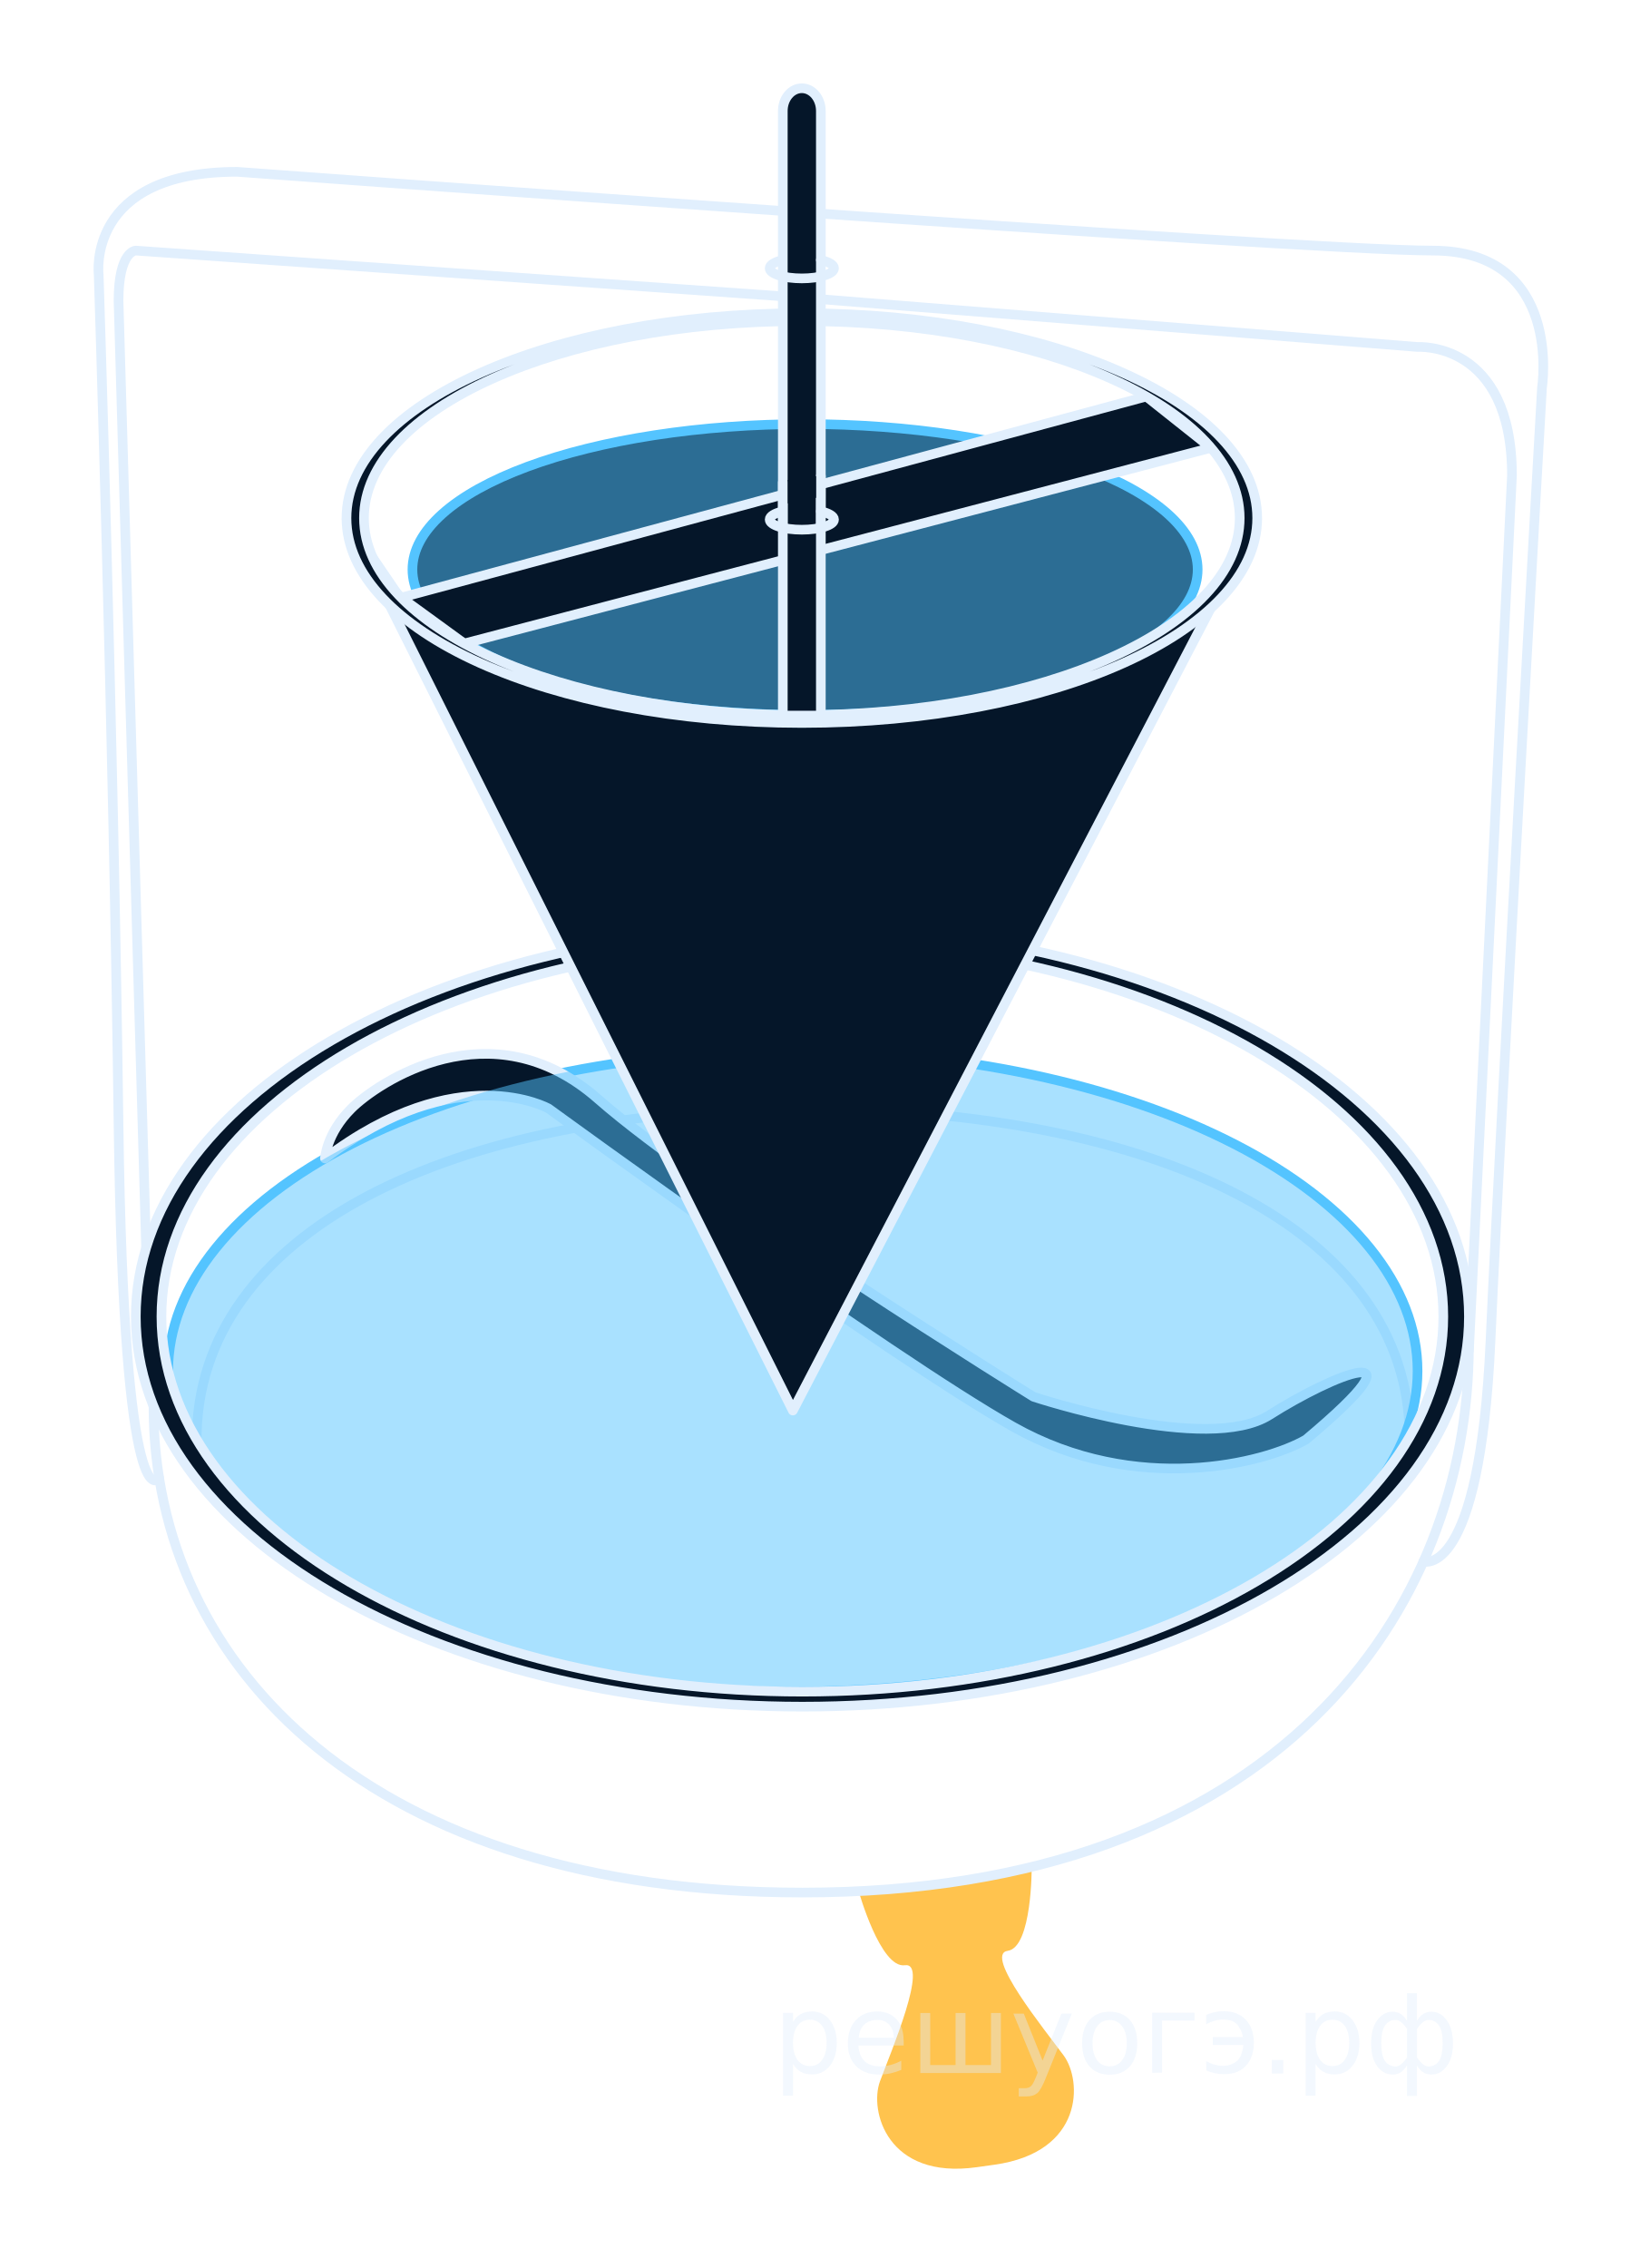
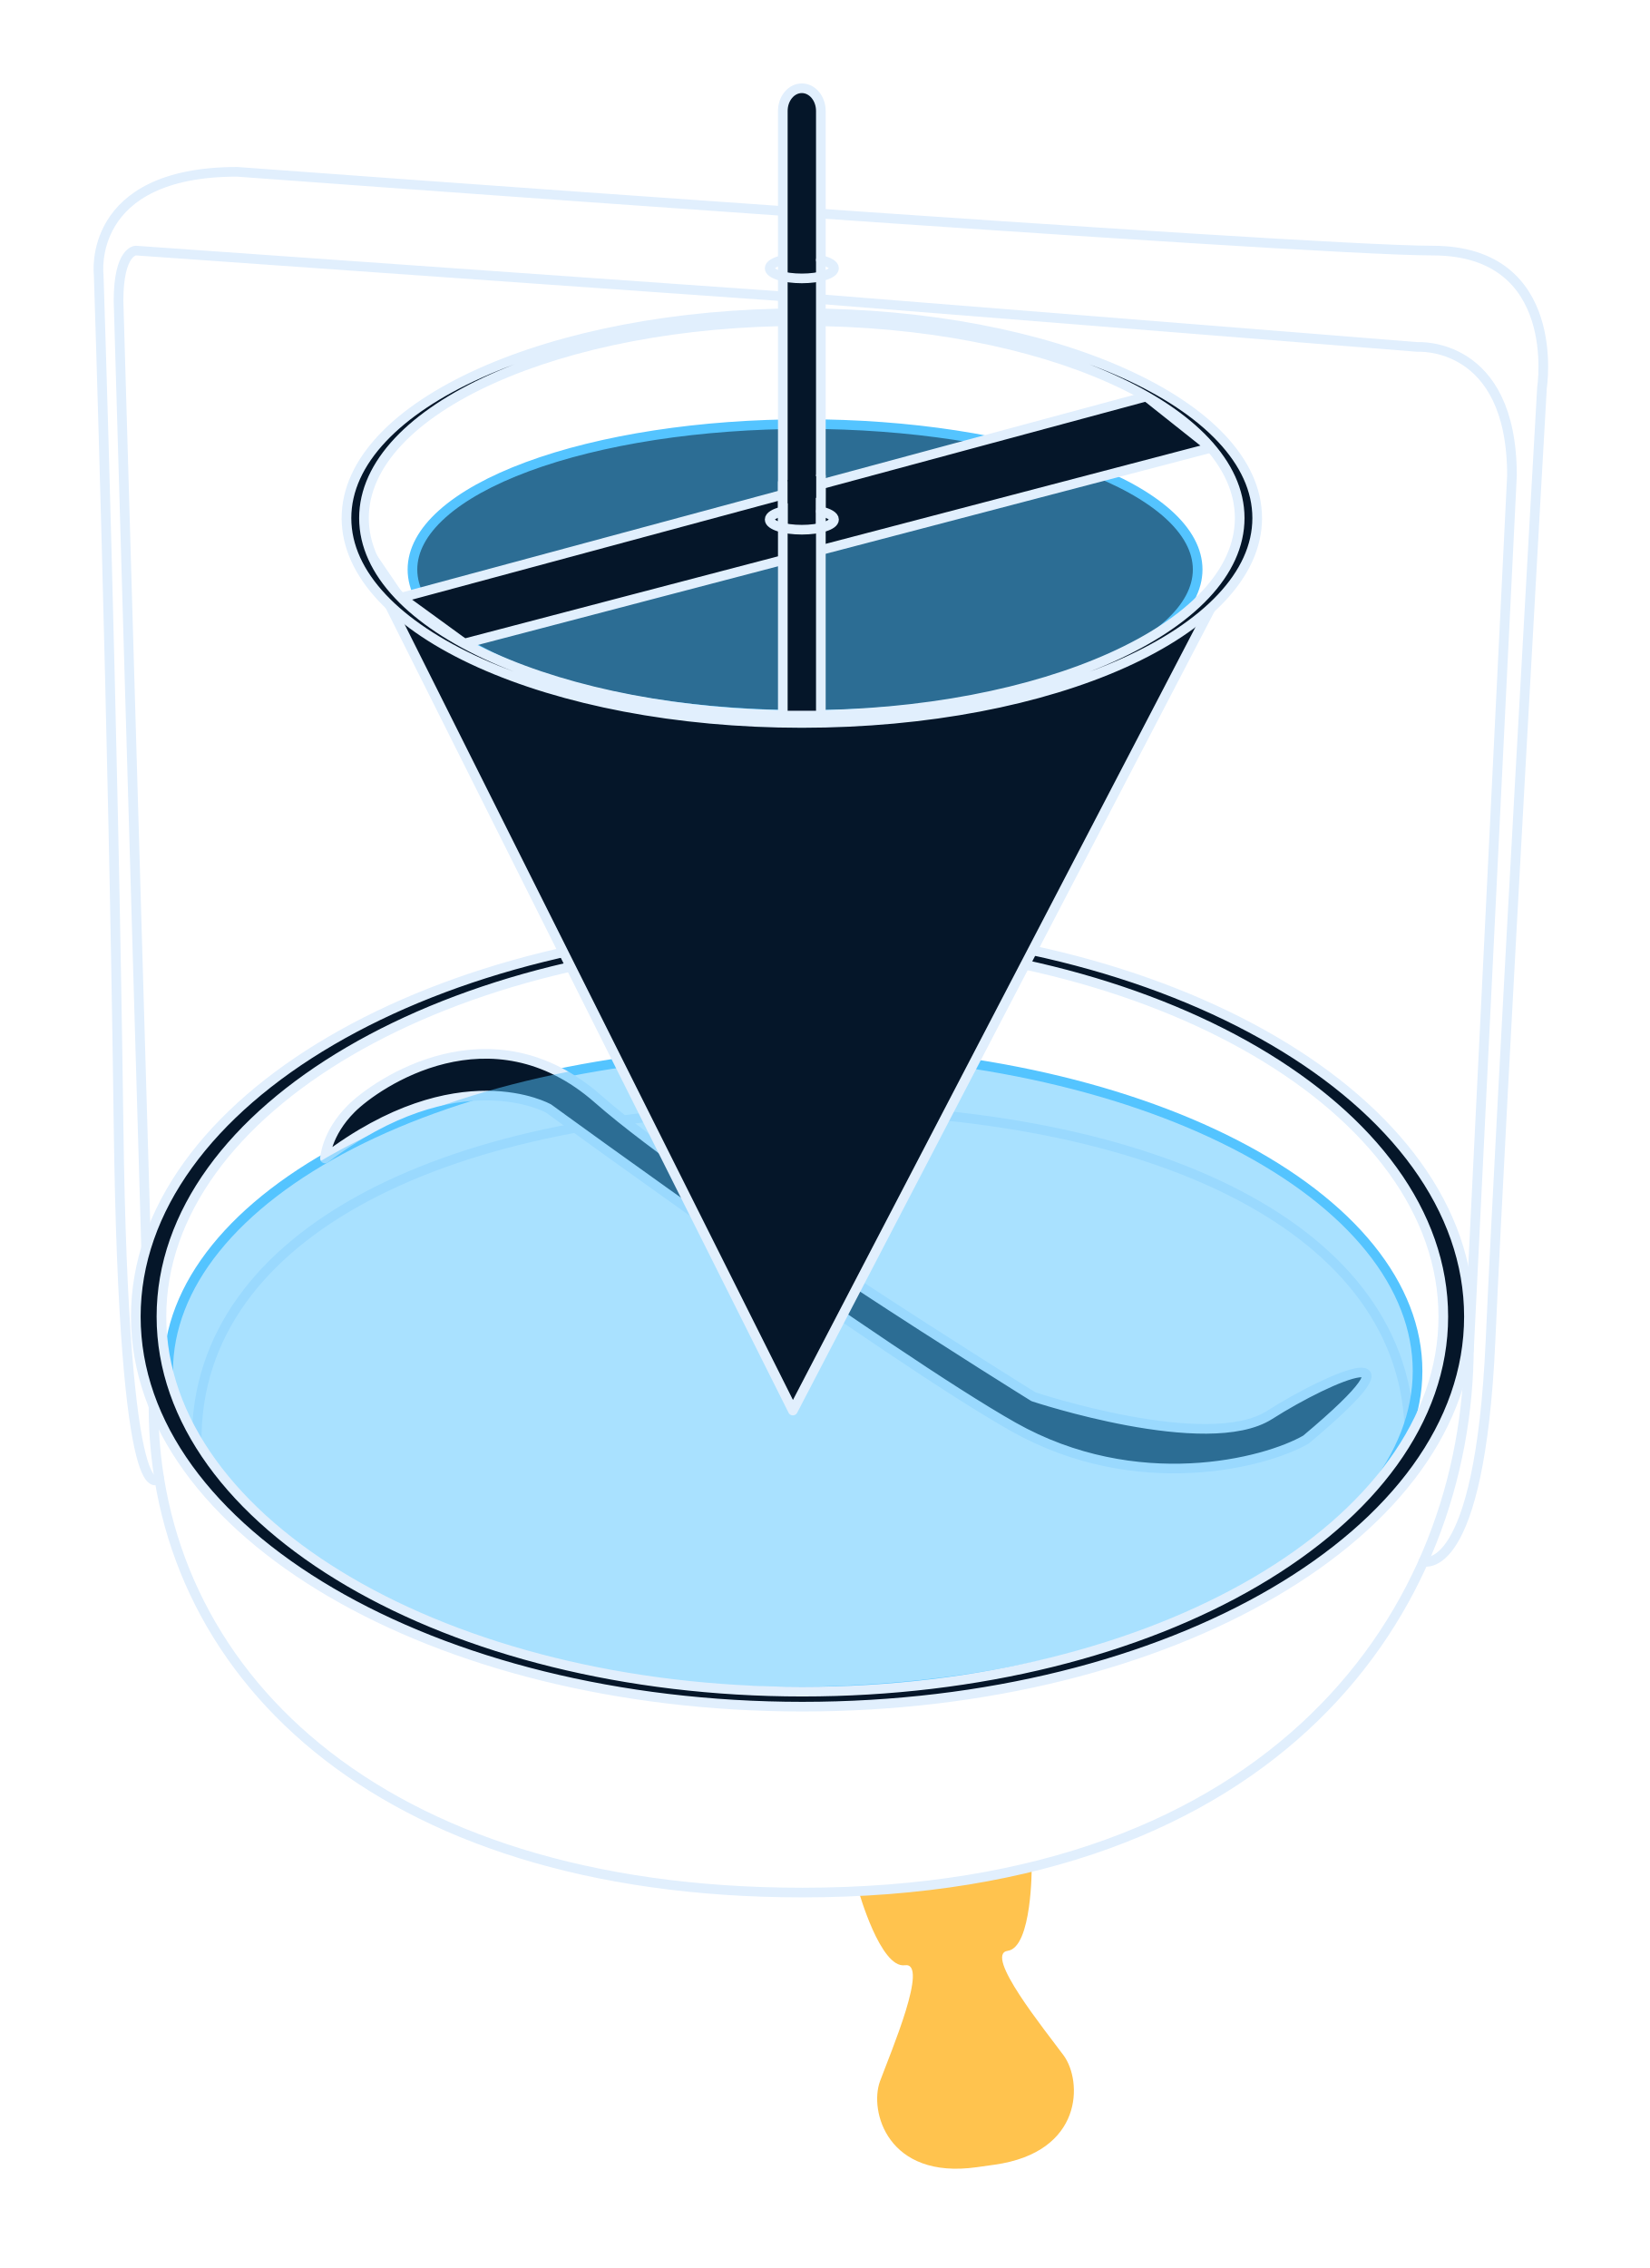
<svg xmlns="http://www.w3.org/2000/svg" version="1.1" width="288" height="396" viewBox="0 0 96.095 131.847" fill="#e1effd">
  <defs>
    <clipPath id="clip_1">
      <path transform="matrix(1,0,0,-1,-466.2973,481.3822)" d="M466.297 349.535H562.392V481.382H466.297Z" clip-rule="evenodd" />
    </clipPath>
    <clipPath id="clip_2">
      <path transform="matrix(.24,0,0,.24,-466.2973,-360.5378)" d="M118.75 118.75H2362.793V3390.82H118.75Z" clip-rule="evenodd" />
    </clipPath>
    <clipPath id="clip_3">
      <path transform="matrix(.24,0,0,.24,-466.2973,-360.5378)" d="M118.75 118.75H2362.793V3390.82H118.75Z" />
    </clipPath>
    <clipPath id="clip_4">
      <path transform="matrix(.24,0,0,.24,-466.2973,-360.5378)" d="M556.25 170.312C556.25 167.204 556.845 164.215 558.034 161.343 559.223 158.472 560.917 155.937 563.115 153.74 565.312 151.542 567.847 149.848 570.718 148.659 573.59 147.47 576.579 146.875 579.688 146.875 582.795 146.875 585.785 147.47 588.657 148.659 591.528 149.848 594.063 151.542 596.26 153.74 598.458 155.937 600.152 158.472 601.341 161.343 602.53 164.215 603.125 167.204 603.125 170.312 603.125 173.421 602.53 176.41 601.341 179.282 600.152 182.153 598.458 184.688 596.26 186.885 594.063 189.083 591.528 190.777 588.657 191.966 585.785 193.155 582.795 193.75 579.688 193.75 576.579 193.75 573.59 193.155 570.718 191.966 567.847 190.777 565.312 189.083 563.115 186.885 560.917 184.688 559.223 182.153 558.034 179.282 556.845 176.41 556.25 173.421 556.25 170.312Z" />
    </clipPath>
    <clipPath id="clip_5">
      <path transform="matrix(.24,0,0,.24,-466.2973,-360.5378)" d="M118.75 118.75H2362.793V3390.82H118.75Z" clip-rule="evenodd" />
    </clipPath>
    <clipPath id="clip_6">
      <path transform="matrix(.24,0,0,.24,-466.2973,-360.5378)" d="M1625 803.125H2318.75V1306.25H1625Z" clip-rule="evenodd" />
    </clipPath>
    <clipPath id="clip_7">
      <path transform="matrix(.24,0,0,.24,-466.2973,-360.5378)" d="M118.75 118.75H2362.793V3390.82H118.75Z" clip-rule="evenodd" />
    </clipPath>
    <clipPath id="clip_8">
      <path transform="matrix(.24,0,0,.24,-466.2973,-360.5378)" d="M118.75 118.75H2362.793V3390.82H118.75Z" />
    </clipPath>
    <clipPath id="clip_9">
      <path transform="matrix(.24,0,0,.24,-466.2973,-360.5378)" d="M556.25 732.812C556.25 729.704 556.845 726.715 558.034 723.843 559.223 720.972 560.917 718.437 563.115 716.24 565.312 714.042 567.847 712.348 570.718 711.159 573.59 709.97 576.579 709.375 579.688 709.375 582.795 709.375 585.785 709.97 588.657 711.159 591.528 712.348 594.063 714.042 596.26 716.24 598.458 718.437 600.152 720.972 601.341 723.843 602.53 726.715 603.125 729.704 603.125 732.812 603.125 735.92 602.53 738.91 601.341 741.782 600.152 744.653 598.458 747.188 596.26 749.385 594.063 751.583 591.528 753.276 588.657 754.466 585.785 755.655 582.795 756.25 579.688 756.25 576.579 756.25 573.59 755.655 570.718 754.466 567.847 753.276 565.312 751.583 563.115 749.385 560.917 747.188 559.223 744.653 558.034 741.782 556.845 738.91 556.25 735.92 556.25 732.812Z" />
    </clipPath>
    <clipPath id="clip_10">
      <path transform="matrix(.24,0,0,.24,-466.2973,-360.5378)" d="M118.75 118.75H2362.793V3390.82H118.75Z" clip-rule="evenodd" />
    </clipPath>
    <clipPath id="clip_11">
      <path transform="matrix(.24,0,0,.24,-466.2973,-360.5378)" d="M1965.625 1521.875H2318.75V2028.125H1965.625Z" clip-rule="evenodd" />
    </clipPath>
    <clipPath id="clip_12">
      <path transform="matrix(.24,0,0,.24,-466.2973,-360.5378)" d="M118.75 118.75H2362.793V3390.82H118.75Z" clip-rule="evenodd" />
    </clipPath>
    <clipPath id="clip_13">
      <path transform="matrix(.24,0,0,.24,-466.2973,-360.5378)" d="M118.75 118.75H2362.793V3390.82H118.75Z" />
    </clipPath>
    <clipPath id="clip_14">
      <path transform="matrix(.24,0,0,.24,-466.2973,-360.5378)" d="M556.25 1451.562C556.25 1448.454 556.845 1445.465 558.034 1442.593 559.223 1439.722 560.917 1437.187 563.115 1434.99 565.312 1432.792 567.847 1431.098 570.718 1429.909 573.59 1428.72 576.579 1428.125 579.688 1428.125 582.795 1428.125 585.785 1428.72 588.657 1429.909 591.528 1431.098 594.063 1432.792 596.26 1434.99 598.458 1437.187 600.152 1439.722 601.341 1442.593 602.53 1445.465 603.125 1448.454 603.125 1451.562 603.125 1454.67 602.53 1457.66 601.341 1460.532 600.152 1463.403 598.458 1465.937 596.26 1468.135 594.063 1470.333 591.528 1472.026 588.657 1473.216 585.785 1474.405 582.795 1475 579.688 1475 576.579 1475 573.59 1474.405 570.718 1473.216 567.847 1472.026 565.312 1470.333 563.115 1468.135 560.917 1465.937 559.223 1463.403 558.034 1460.531 556.845 1457.66 556.25 1454.67 556.25 1451.562Z" />
    </clipPath>
    <clipPath id="clip_15">
      <path transform="matrix(.24,0,0,.24,-466.2973,-360.5378)" d="M118.75 118.75H2362.793V3390.82H118.75Z" clip-rule="evenodd" />
    </clipPath>
    <clipPath id="clip_16">
      <path transform="matrix(.24,0,0,.24,-466.2973,-360.5378)" d="M118.75 118.75H2362.793V3390.82H118.75Z" />
    </clipPath>
    <clipPath id="clip_17">
      <path transform="matrix(.24,0,0,.24,-466.2973,-360.5378)" d="M556.25 2173.438C556.25 2170.329 556.845 2167.34 558.034 2164.468 559.223 2161.597 560.917 2159.062 563.115 2156.865 565.312 2154.667 567.847 2152.973 570.718 2151.784 573.59 2150.595 576.579 2150 579.688 2150 582.795 2150 585.785 2150.595 588.657 2151.784 591.528 2152.973 594.063 2154.667 596.26 2156.865 598.458 2159.062 600.152 2161.597 601.341 2164.468 602.53 2167.34 603.125 2170.329 603.125 2173.438 603.125 2176.545 602.53 2179.535 601.341 2182.407 600.152 2185.278 598.458 2187.812 596.26 2190.01 594.063 2192.208 591.528 2193.901 588.657 2195.091 585.785 2196.28 582.795 2196.875 579.688 2196.875 576.579 2196.875 573.59 2196.28 570.718 2195.091 567.847 2193.901 565.312 2192.208 563.115 2190.01 560.917 2187.812 559.223 2185.278 558.034 2182.407 556.845 2179.535 556.25 2176.545 556.25 2173.438Z" />
    </clipPath>
    <clipPath id="clip_18">
      <path transform="matrix(.24,0,0,.24,-466.2973,-360.5378)" d="M118.75 118.75H2362.793V3390.82H118.75Z" clip-rule="evenodd" />
    </clipPath>
    <clipPath id="clip_19">
      <path transform="matrix(.24,0,0,.24,-466.2973,-360.5378)" d="M1793.75 2806.25H2318.75V3081.25H1793.75Z" clip-rule="evenodd" />
    </clipPath>
    <clipPath id="clip_20">
      <path transform="matrix(.24,0,0,.24,-466.2973,-360.5378)" d="M118.75 118.75H2362.793V3390.82H118.75Z" clip-rule="evenodd" />
    </clipPath>
    <clipPath id="clip_21">
      <path transform="matrix(.24,0,0,.24,-466.2973,-360.5378)" d="M118.75 118.75H2362.793V3390.82H118.75Z" />
    </clipPath>
    <clipPath id="clip_22">
      <path transform="matrix(.24,0,0,.24,-466.2973,-360.5378)" d="M556.25 2735.938C556.25 2732.829 556.845 2729.839 558.034 2726.968 559.223 2724.097 560.917 2721.562 563.115 2719.365 565.312 2717.167 567.847 2715.474 570.718 2714.284 573.59 2713.095 576.579 2712.5 579.688 2712.5 582.795 2712.5 585.785 2713.095 588.657 2714.284 591.528 2715.474 594.063 2717.167 596.26 2719.365 598.458 2721.562 600.152 2724.097 601.341 2726.968 602.53 2729.839 603.125 2732.829 603.125 2735.938 603.125 2739.045 602.53 2742.035 601.341 2744.906 600.152 2747.778 598.458 2750.313 596.26 2752.51 594.063 2754.708 591.528 2756.401 588.657 2757.591 585.785 2758.78 582.795 2759.375 579.688 2759.375 576.579 2759.375 573.59 2758.78 570.718 2757.591 567.847 2756.401 565.312 2754.708 563.115 2752.51 560.917 2750.313 559.223 2747.778 558.034 2744.906 556.845 2742.035 556.25 2739.045 556.25 2735.938Z" />
    </clipPath>
    <clipPath id="clip_23">
      <path transform="matrix(.24,0,0,.24,-466.2973,-360.5378)" d="M118.75 118.75H2362.793V3390.82H118.75Z" clip-rule="evenodd" />
    </clipPath>
    <clipPath id="clip_24">
      <path transform="matrix(.24,0,0,.24,-466.2973,-360.5378)" d="M0 62.5H393.75V100H0Z" clip-rule="evenodd" />
    </clipPath>
    <clipPath id="clip_25">
      <path transform="matrix(.24,0,0,.24,-466.2973,-360.5378)" d="M393.75 62.5H2478.125V100H393.75Z" clip-rule="evenodd" />
    </clipPath>
    <clipPath id="clip_26">
      <path transform="matrix(.24,0,0,.24,-466.2973,-360.5378)" d="M0 3409.375H2309.375V3446.875H0Z" clip-rule="evenodd" />
    </clipPath>
    <clipPath id="clip_27">
      <path transform="matrix(.24,0,0,.24,-466.2973,-360.5378)" d="M2309.375 3409.375H2478.125V3446.875H2309.375Z" clip-rule="evenodd" />
    </clipPath>
  </defs>
  <g clip-path="url(#clip_1)">
    <g clip-path="url(#clip_2)">
</g>
    <g clip-path="url(#clip_3)">
      <g clip-path="url(#clip_4)">
</g>
    </g>
    <g clip-path="url(#clip_5)">
</g>
    <g clip-path="url(#clip_6)">
</g>
    <g clip-path="url(#clip_7)">
</g>
    <g clip-path="url(#clip_8)">
      <g clip-path="url(#clip_9)">
</g>
    </g>
    <g clip-path="url(#clip_10)">
</g>
    <g clip-path="url(#clip_11)">
      <path transform="matrix(.7500132,0,0,.7488983,-144.9733,-67.80805)" d="M273.444 235.584C273.444 235.584 273.479 241.846 271.582 242.113 269.685 242.379 274.468 248.27 275.925 250.253 277.382 252.238 277.486 257.779 270.555 258.752L269.163 258.948C262.231 259.922 260.806 254.567 261.659 252.258 262.514 249.95 265.487 242.969 263.59 243.236 261.692 243.502 260.001 237.473 260.001 237.473" fill="#ffc34e" />
      <path transform="matrix(.7500132,0,0,.7488983,-144.9733,-67.80805)" stroke-width=".75" stroke-linecap="round" stroke-linejoin="round" fill="none" stroke="#e1effd" d="M208.576 202.343C208.576 186.229 228.128 176.595 255.627 176.595 283.127 176.595 302.795 186.03 302.795 202.144" />
      <path transform="matrix(.7500132,0,0,.7488983,-144.9733,-67.80805)" stroke-width=".75" stroke-linecap="round" stroke-linejoin="round" fill="none" stroke="#e1effd" d="M307.41 195.013C307.41 215.433 292.673 237.581 255.627 237.581 222.336 237.581 205.218 220.163 205.218 199.743" />
      <path transform="matrix(.7500132,0,0,.7488983,-144.9733,-67.80805)" stroke-width=".75" stroke-linecap="round" stroke-linejoin="round" fill="none" stroke="#54c4ff" d="M303.419 197.003C303.419 197.821 303.341 198.636 303.185 199.449 303.029 200.262 302.797 201.069 302.486 201.871 302.176 202.672 301.791 203.464 301.329 204.246 300.868 205.028 300.333 205.796 299.725 206.551 299.117 207.306 298.438 208.044 297.689 208.764 296.939 209.485 296.123 210.185 295.24 210.864 294.357 211.544 293.412 212.199 292.403 212.831 291.395 213.463 290.329 214.067 289.205 214.645 288.081 215.223 286.905 215.771 285.676 216.289 284.448 216.808 283.172 217.294 281.851 217.748 280.529 218.202 279.168 218.621 277.766 219.007 276.364 219.392 274.929 219.741 273.461 220.053 271.992 220.366 270.498 220.641 268.977 220.878 267.456 221.115 265.916 221.314 264.357 221.473 262.798 221.633 261.228 221.752 259.646 221.832 258.064 221.913 256.479 221.953 254.889 221.953 253.3 221.953 251.714 221.913 250.132 221.832 248.551 221.752 246.98 221.633 245.422 221.473 243.863 221.314 242.323 221.115 240.802 220.878 239.281 220.641 237.786 220.366 236.318 220.053 234.849 219.741 233.414 219.392 232.012 219.007 230.611 218.621 229.249 218.202 227.927 217.748 226.606 217.294 225.331 216.808 224.102 216.289 222.874 215.771 221.697 215.223 220.573 214.645 219.45 214.067 218.383 213.463 217.375 212.831 216.367 212.199 215.421 211.544 214.538 210.864 213.655 210.185 212.839 209.485 212.09 208.764 211.34 208.044 210.662 207.306 210.053 206.551 209.445 205.796 208.91 205.028 208.449 204.246 207.988 203.464 207.602 202.672 207.292 201.871 206.982 201.069 206.749 200.262 206.593 199.449 206.437 198.636 206.359 197.821 206.359 197.003 206.359 196.186 206.437 195.371 206.593 194.558 206.749 193.745 206.982 192.937 207.292 192.136 207.602 191.335 207.988 190.543 208.449 189.761 208.91 188.979 209.445 188.211 210.054 187.456 210.662 186.701 211.34 185.963 212.09 185.242 212.839 184.522 213.655 183.822 214.538 183.142 215.421 182.463 216.367 181.807 217.375 181.176 218.383 180.544 219.45 179.939 220.573 179.362 221.697 178.784 222.874 178.236 224.102 177.717 225.331 177.199 226.606 176.713 227.927 176.259 229.249 175.805 230.611 175.385 232.012 175 233.414 174.615 234.849 174.266 236.318 173.953 237.786 173.641 239.281 173.366 240.802 173.129 242.323 172.891 243.863 172.693 245.422 172.534 246.98 172.374 248.551 172.254 250.132 172.174 251.714 172.094 253.3 172.054 254.889 172.054 256.479 172.054 258.064 172.094 259.646 172.174 261.228 172.254 262.798 172.374 264.357 172.534 265.916 172.693 267.456 172.891 268.977 173.129 270.498 173.366 271.992 173.641 273.461 173.953 274.929 174.266 276.364 174.615 277.766 175 279.168 175.385 280.529 175.805 281.851 176.259 283.172 176.713 284.448 177.199 285.676 177.717 286.905 178.236 288.081 178.784 289.205 179.362 290.329 179.939 291.395 180.544 292.403 181.176 293.412 181.807 294.357 182.463 295.24 183.142 296.123 183.822 296.939 184.522 297.689 185.242 298.438 185.963 299.117 186.701 299.725 187.456 300.333 188.211 300.868 188.979 301.329 189.761 301.791 190.543 302.176 191.335 302.486 192.136 302.797 192.937 303.029 193.745 303.185 194.558 303.341 195.371 303.419 196.186 303.419 197.003Z" />
      <path transform="matrix(.7500132,0,0,.7488983,-144.9733,-67.80805)" stroke-width=".75" stroke-linecap="round" stroke-linejoin="round" fill="none" stroke="#e1effd" d="M204.645 187.429 202.503 113.762C202.503 109.845 203.845 109.848 203.845 109.848L255.586 113.512 303.419 117.346C303.419 117.346 310.753 116.846 310.753 127.346L307.41 195.408" />
      <path transform="matrix(.7500132,0,0,.7488983,-144.9733,-67.80805)" stroke-width=".75" stroke-linecap="round" stroke-linejoin="round" fill="none" stroke="#e1effd" d="M303.874 211.826C303.874 211.826 308.252 213.303 309.086 194.658 309.92 176.012 313.086 120.512 313.086 120.512 313.086 120.512 314.752 109.848 304.586 109.848 294.42 109.848 211.711 103.72 211.711 103.72 199.961 103.72 200.961 111.72 200.961 111.72 200.961 111.72 202.086 146.095 202.503 177.845 202.92 209.595 205.659 205.333 205.659 205.333" />
      <path transform="matrix(.7500132,0,0,.7488983,-144.9733,-67.80805)" d="M218.542 180.474C218.542 180.474 218.628 178.553 220.586 176.595 222.544 174.637 231.42 168.513 239.753 175.846 248.086 183.179 273.586 199.012 273.586 199.012 273.586 199.012 287.086 203.512 291.919 200.429 296.752 197.346 304.585 194.09 294.752 202.343 291.585 204.179 281.585 206.763 272.002 201.346 262.419 195.929 235.919 176.595 235.919 176.595 235.919 176.595 228.915 172.602 218.542 180.474Z" fill="#051629" />
      <path transform="matrix(.7500132,0,0,.7488983,-144.9733,-67.80805)" stroke-width=".75" stroke-linecap="round" stroke-linejoin="round" fill="none" stroke="#e1effd" d="M218.542 180.474C218.542 180.474 218.628 178.553 220.586 176.595 222.544 174.637 231.42 168.513 239.753 175.846 248.086 183.179 273.586 199.012 273.586 199.012 273.586 199.012 287.086 203.512 291.919 200.429 296.752 197.346 304.585 194.09 294.752 202.343 291.585 204.179 281.585 206.763 272.002 201.346 262.419 195.929 235.919 176.595 235.919 176.595 235.919 176.595 228.915 172.602 218.542 180.474Z" />
      <path transform="matrix(.7500132,0,0,.7488983,-144.9733,-67.80805)" d="M303.419 197.003C303.419 197.821 303.341 198.636 303.185 199.449 303.029 200.262 302.797 201.069 302.486 201.871 302.176 202.672 301.791 203.464 301.329 204.246 300.868 205.028 300.333 205.796 299.725 206.551 299.117 207.306 298.438 208.044 297.689 208.764 296.939 209.485 296.123 210.185 295.24 210.864 294.357 211.544 293.412 212.199 292.403 212.831 291.395 213.463 290.329 214.067 289.205 214.645 288.081 215.223 286.905 215.771 285.676 216.289 284.448 216.808 283.172 217.294 281.851 217.748 280.529 218.202 279.168 218.621 277.766 219.007 276.364 219.392 274.929 219.741 273.461 220.053 271.992 220.366 270.498 220.641 268.977 220.878 267.456 221.115 265.916 221.314 264.357 221.473 262.798 221.633 261.228 221.752 259.646 221.832 258.064 221.913 256.479 221.953 254.889 221.953 253.3 221.953 251.714 221.913 250.132 221.832 248.551 221.752 246.98 221.633 245.422 221.473 243.863 221.314 242.323 221.115 240.802 220.878 239.281 220.641 237.786 220.366 236.318 220.053 234.849 219.741 233.414 219.392 232.012 219.007 230.611 218.621 229.249 218.202 227.927 217.748 226.606 217.294 225.331 216.808 224.102 216.289 222.874 215.771 221.697 215.223 220.573 214.645 219.45 214.067 218.383 213.463 217.375 212.831 216.367 212.199 215.421 211.544 214.538 210.864 213.655 210.185 212.839 209.485 212.09 208.764 211.34 208.044 210.662 207.306 210.053 206.551 209.445 205.796 208.91 205.028 208.449 204.246 207.988 203.464 207.602 202.672 207.292 201.871 206.982 201.069 206.749 200.262 206.593 199.449 206.437 198.636 206.359 197.821 206.359 197.003 206.359 196.186 206.437 195.371 206.593 194.558 206.749 193.745 206.982 192.937 207.292 192.136 207.602 191.335 207.988 190.543 208.449 189.761 208.91 188.979 209.445 188.211 210.054 187.456 210.662 186.701 211.34 185.963 212.09 185.242 212.839 184.522 213.655 183.822 214.538 183.142 215.421 182.463 216.367 181.807 217.375 181.176 218.383 180.544 219.45 179.939 220.573 179.362 221.697 178.784 222.874 178.236 224.102 177.717 225.331 177.199 226.606 176.713 227.927 176.259 229.249 175.805 230.611 175.385 232.012 175 233.414 174.615 234.849 174.266 236.318 173.953 237.786 173.641 239.281 173.366 240.802 173.129 242.323 172.891 243.863 172.693 245.422 172.534 246.98 172.374 248.551 172.254 250.132 172.174 251.714 172.094 253.3 172.054 254.889 172.054 256.479 172.054 258.064 172.094 259.646 172.174 261.228 172.254 262.798 172.374 264.357 172.534 265.916 172.693 267.456 172.891 268.977 173.129 270.498 173.366 271.992 173.641 273.461 173.953 274.929 174.266 276.364 174.615 277.766 175 279.168 175.385 280.529 175.805 281.851 176.259 283.172 176.713 284.448 177.199 285.676 177.717 286.905 178.236 288.081 178.784 289.205 179.362 290.329 179.939 291.395 180.544 292.403 181.176 293.412 181.807 294.357 182.463 295.24 183.142 296.123 183.822 296.939 184.522 297.689 185.242 298.438 185.963 299.117 186.701 299.725 187.456 300.333 188.211 300.868 188.979 301.329 189.761 301.791 190.543 302.176 191.335 302.486 192.136 302.797 192.937 303.029 193.745 303.185 194.558 303.341 195.371 303.419 196.186 303.419 197.003Z" fill="#54c4ff" fill-opacity=".5" />
      <path transform="matrix(.7500132,0,0,.7488983,-144.9733,-67.80805)" d="M255.627 162.428C227.028 162.428 203.845 176.014 203.845 192.773 203.845 209.534 227.028 223.12 255.627 223.12 284.227 223.12 307.41 209.534 307.41 192.773 307.41 176.014 284.227 162.428 255.627 162.428ZM255.627 221.953C228.128 221.953 205.836 208.889 205.836 192.773 205.836 176.659 228.128 163.595 255.627 163.595 283.127 163.595 305.419 176.659 305.419 192.773 305.419 208.889 283.127 221.953 255.627 221.953Z" fill="#051629" />
      <path transform="matrix(.7500132,0,0,.7488983,-144.9733,-67.80805)" stroke-width=".75" stroke-linecap="round" stroke-linejoin="round" fill="none" stroke="#e1effd" d="M255.627 162.428C227.028 162.428 203.845 176.014 203.845 192.773 203.845 209.534 227.028 223.12 255.627 223.12 284.227 223.12 307.41 209.534 307.41 192.773 307.41 176.014 284.227 162.428 255.627 162.428ZM255.627 221.953C228.128 221.953 205.836 208.889 205.836 192.773 205.836 176.659 228.128 163.595 255.627 163.595 283.127 163.595 305.419 176.659 305.419 192.773 305.419 208.889 283.127 221.953 255.627 221.953Z" />
      <path transform="matrix(.7500132,0,0,.7488983,-144.9733,-67.80805)" d="M220.222 130.752 254.889 200.085 290.95 130.752 287.503 136.501 275.753 143.251 236.555 142.783 225.742 138.876 220.222 130.752Z" fill="#051629" />
      <path transform="matrix(.7500132,0,0,.7488983,-144.9733,-67.80805)" stroke-width=".75" stroke-linecap="round" stroke-linejoin="round" fill="none" stroke="#e1effd" d="M220.222 130.752 254.889 200.085 290.95 130.752 287.503 136.501 275.753 143.251 236.555 142.783 225.742 138.876 220.222 130.752Z" />
      <path transform="matrix(.7500132,0,0,.7488983,-144.9733,-67.80805)" d="M286.336 134.658C286.336 135.028 286.287 135.398 286.189 135.767 286.091 136.135 285.945 136.501 285.75 136.865 285.555 137.228 285.312 137.587 285.023 137.942 284.733 138.296 284.396 138.645 284.014 138.987 283.632 139.329 283.205 139.664 282.735 139.991 282.264 140.318 281.751 140.635 281.196 140.943 280.641 141.251 280.046 141.548 279.413 141.835 278.779 142.121 278.109 142.396 277.403 142.658 276.696 142.92 275.957 143.168 275.185 143.403 274.413 143.638 273.611 143.859 272.781 144.065 271.95 144.27 271.094 144.461 270.214 144.635 269.333 144.81 268.431 144.968 267.508 145.11 266.585 145.252 265.645 145.376 264.69 145.484 263.734 145.592 262.766 145.682 261.786 145.754 260.806 145.826 259.82 145.88 258.825 145.917 257.831 145.953 256.835 145.971 255.836 145.971 254.837 145.971 253.84 145.953 252.846 145.917 251.852 145.88 250.865 145.826 249.886 145.754 248.906 145.682 247.938 145.592 246.982 145.484 246.026 145.376 245.087 145.252 244.164 145.11 243.241 144.968 242.339 144.81 241.458 144.635 240.577 144.461 239.722 144.27 238.891 144.065 238.06 143.859 237.259 143.638 236.487 143.403 235.715 143.168 234.976 142.92 234.269 142.658 233.563 142.396 232.893 142.121 232.259 141.835 231.625 141.548 231.031 141.251 230.476 140.943 229.921 140.635 229.408 140.318 228.937 139.991 228.466 139.664 228.04 139.33 227.658 138.987 227.275 138.645 226.939 138.296 226.649 137.942 226.359 137.587 226.117 137.228 225.922 136.865 225.727 136.501 225.581 136.135 225.483 135.767 225.385 135.398 225.336 135.028 225.336 134.658 225.336 134.287 225.385 133.918 225.483 133.549 225.581 133.18 225.727 132.814 225.922 132.451 226.117 132.087 226.359 131.728 226.649 131.374 226.939 131.019 227.275 130.671 227.658 130.328 228.04 129.986 228.466 129.651 228.937 129.325 229.408 128.998 229.921 128.68 230.476 128.372 231.031 128.064 231.625 127.767 232.259 127.48 232.893 127.194 233.563 126.92 234.269 126.658 234.976 126.396 235.715 126.147 236.487 125.912 237.259 125.677 238.06 125.457 238.891 125.251 239.722 125.045 240.577 124.855 241.458 124.68 242.339 124.505 243.241 124.347 244.164 124.205 245.087 124.064 246.026 123.939 246.982 123.831 247.938 123.724 248.906 123.634 249.886 123.562 250.865 123.489 251.852 123.435 252.846 123.399 253.84 123.362 254.837 123.344 255.836 123.344 256.835 123.344 257.831 123.362 258.825 123.399 259.82 123.435 260.806 123.489 261.786 123.562 262.766 123.634 263.734 123.724 264.69 123.831 265.646 123.939 266.585 124.064 267.508 124.205 268.431 124.347 269.333 124.505 270.214 124.68 271.094 124.855 271.95 125.045 272.781 125.251 273.611 125.457 274.413 125.677 275.185 125.912 275.957 126.147 276.696 126.396 277.403 126.658 278.109 126.92 278.779 127.194 279.413 127.481 280.046 127.767 280.641 128.064 281.196 128.372 281.751 128.68 282.264 128.998 282.734 129.325 283.205 129.651 283.632 129.986 284.014 130.328 284.396 130.671 284.733 131.019 285.023 131.374 285.312 131.728 285.555 132.087 285.75 132.451 285.945 132.814 286.091 133.18 286.189 133.549 286.287 133.918 286.336 134.287 286.336 134.658Z" fill="#051629" />
      <path transform="matrix(.7500132,0,0,.7488983,-144.9733,-67.80805)" d="M286.336 134.658C286.336 135.028 286.287 135.398 286.189 135.767 286.091 136.135 285.945 136.501 285.75 136.865 285.555 137.228 285.312 137.587 285.023 137.942 284.733 138.296 284.396 138.645 284.014 138.987 283.632 139.329 283.205 139.664 282.735 139.991 282.264 140.318 281.751 140.635 281.196 140.943 280.641 141.251 280.046 141.548 279.413 141.835 278.779 142.121 278.109 142.396 277.403 142.658 276.696 142.92 275.957 143.168 275.185 143.403 274.413 143.638 273.611 143.859 272.781 144.065 271.95 144.27 271.094 144.461 270.214 144.635 269.333 144.81 268.431 144.968 267.508 145.11 266.585 145.252 265.645 145.376 264.69 145.484 263.734 145.592 262.766 145.682 261.786 145.754 260.806 145.826 259.82 145.88 258.825 145.917 257.831 145.953 256.835 145.971 255.836 145.971 254.837 145.971 253.84 145.953 252.846 145.917 251.852 145.88 250.865 145.826 249.886 145.754 248.906 145.682 247.938 145.592 246.982 145.484 246.026 145.376 245.087 145.252 244.164 145.11 243.241 144.968 242.339 144.81 241.458 144.635 240.577 144.461 239.722 144.27 238.891 144.065 238.06 143.859 237.259 143.638 236.487 143.403 235.715 143.168 234.976 142.92 234.269 142.658 233.563 142.396 232.893 142.121 232.259 141.835 231.625 141.548 231.031 141.251 230.476 140.943 229.921 140.635 229.408 140.318 228.937 139.991 228.466 139.664 228.04 139.33 227.658 138.987 227.275 138.645 226.939 138.296 226.649 137.942 226.359 137.587 226.117 137.228 225.922 136.865 225.727 136.501 225.581 136.135 225.483 135.767 225.385 135.398 225.336 135.028 225.336 134.658 225.336 134.287 225.385 133.918 225.483 133.549 225.581 133.18 225.727 132.814 225.922 132.451 226.117 132.087 226.359 131.728 226.649 131.374 226.939 131.019 227.275 130.671 227.658 130.328 228.04 129.986 228.466 129.651 228.937 129.325 229.408 128.998 229.921 128.68 230.476 128.372 231.031 128.064 231.625 127.767 232.259 127.48 232.893 127.194 233.563 126.92 234.269 126.658 234.976 126.396 235.715 126.147 236.487 125.912 237.259 125.677 238.06 125.457 238.891 125.251 239.722 125.045 240.577 124.855 241.458 124.68 242.339 124.505 243.241 124.347 244.164 124.205 245.087 124.064 246.026 123.939 246.982 123.831 247.938 123.724 248.906 123.634 249.886 123.562 250.865 123.489 251.852 123.435 252.846 123.399 253.84 123.362 254.837 123.344 255.836 123.344 256.835 123.344 257.831 123.362 258.825 123.399 259.82 123.435 260.806 123.489 261.786 123.562 262.766 123.634 263.734 123.724 264.69 123.831 265.646 123.939 266.585 124.064 267.508 124.205 268.431 124.347 269.333 124.505 270.214 124.68 271.094 124.855 271.95 125.045 272.781 125.251 273.611 125.457 274.413 125.677 275.185 125.912 275.957 126.147 276.696 126.396 277.403 126.658 278.109 126.92 278.779 127.194 279.413 127.481 280.046 127.767 280.641 128.064 281.196 128.372 281.751 128.68 282.264 128.998 282.734 129.325 283.205 129.651 283.632 129.986 284.014 130.328 284.396 130.671 284.733 131.019 285.023 131.374 285.312 131.728 285.555 132.087 285.75 132.451 285.945 132.814 286.091 133.18 286.189 133.549 286.287 133.918 286.336 134.287 286.336 134.658Z" fill="#54c4ff" fill-opacity=".5" />
      <path transform="matrix(.7500132,0,0,.7488983,-144.9733,-67.80805)" stroke-width=".75" stroke-linecap="round" stroke-linejoin="round" fill="none" stroke="#54c4ff" d="M286.336 134.658C286.336 135.028 286.287 135.398 286.189 135.767 286.091 136.135 285.945 136.501 285.75 136.865 285.555 137.228 285.312 137.587 285.023 137.942 284.733 138.296 284.396 138.645 284.014 138.987 283.632 139.329 283.205 139.664 282.735 139.991 282.264 140.318 281.751 140.635 281.196 140.943 280.641 141.251 280.046 141.548 279.413 141.835 278.779 142.121 278.109 142.396 277.403 142.658 276.696 142.92 275.957 143.168 275.185 143.403 274.413 143.638 273.611 143.859 272.781 144.065 271.95 144.27 271.094 144.461 270.214 144.635 269.333 144.81 268.431 144.968 267.508 145.11 266.585 145.252 265.645 145.376 264.69 145.484 263.734 145.592 262.766 145.682 261.786 145.754 260.806 145.826 259.82 145.88 258.825 145.917 257.831 145.953 256.835 145.971 255.836 145.971 254.837 145.971 253.84 145.953 252.846 145.917 251.852 145.88 250.865 145.826 249.886 145.754 248.906 145.682 247.938 145.592 246.982 145.484 246.026 145.376 245.087 145.252 244.164 145.11 243.241 144.968 242.339 144.81 241.458 144.635 240.577 144.461 239.722 144.27 238.891 144.065 238.06 143.859 237.259 143.638 236.487 143.403 235.715 143.168 234.976 142.92 234.269 142.658 233.563 142.396 232.893 142.121 232.259 141.835 231.625 141.548 231.031 141.251 230.476 140.943 229.921 140.635 229.408 140.318 228.937 139.991 228.466 139.664 228.04 139.33 227.658 138.987 227.275 138.645 226.939 138.296 226.649 137.942 226.359 137.587 226.117 137.228 225.922 136.865 225.727 136.501 225.581 136.135 225.483 135.767 225.385 135.398 225.336 135.028 225.336 134.658 225.336 134.287 225.385 133.918 225.483 133.549 225.581 133.18 225.727 132.814 225.922 132.451 226.117 132.087 226.359 131.728 226.649 131.374 226.939 131.019 227.275 130.671 227.658 130.328 228.04 129.986 228.466 129.651 228.937 129.325 229.408 128.998 229.921 128.68 230.476 128.372 231.031 128.064 231.625 127.767 232.259 127.48 232.893 127.194 233.563 126.92 234.269 126.658 234.976 126.396 235.715 126.147 236.487 125.912 237.259 125.677 238.06 125.457 238.891 125.251 239.722 125.045 240.577 124.855 241.458 124.68 242.339 124.505 243.241 124.347 244.164 124.205 245.087 124.064 246.026 123.939 246.982 123.831 247.938 123.724 248.906 123.634 249.886 123.562 250.865 123.489 251.852 123.435 252.846 123.399 253.84 123.362 254.837 123.344 255.836 123.344 256.835 123.344 257.831 123.362 258.825 123.399 259.82 123.435 260.806 123.489 261.786 123.562 262.766 123.634 263.734 123.724 264.69 123.831 265.646 123.939 266.585 124.064 267.508 124.205 268.431 124.347 269.333 124.505 270.214 124.68 271.094 124.855 271.95 125.045 272.781 125.251 273.611 125.457 274.413 125.677 275.185 125.912 275.957 126.147 276.696 126.396 277.403 126.658 278.109 126.92 278.779 127.194 279.413 127.481 280.046 127.767 280.641 128.064 281.196 128.372 281.751 128.68 282.264 128.998 282.734 129.325 283.205 129.651 283.632 129.986 284.014 130.328 284.396 130.671 284.733 131.019 285.023 131.374 285.312 131.728 285.555 132.087 285.75 132.451 285.945 132.814 286.091 133.18 286.189 133.549 286.287 133.918 286.336 134.287 286.336 134.658Z" />
      <path transform="matrix(.7500132,0,0,.7488983,-144.9733,-67.80805)" d="M287.369 125.192 229.36 140.416 224.458 136.844 282.348 121.2 287.369 125.192Z" fill="#051629" />
      <path transform="matrix(.7500132,0,0,.7488983,-144.9733,-67.80805)" stroke-width=".75" stroke-linecap="round" stroke-linejoin="round" fill="none" stroke="#e1effd" d="M287.369 125.192 229.36 140.416 224.458 136.844 282.348 121.2 287.369 125.192Z" />
      <path transform="matrix(.7500132,0,0,.7488983,-144.9733,-67.80805)" d="M255.586 114.72C236.048 114.72 220.211 121.855 220.211 130.657 220.211 139.46 236.048 146.595 255.586 146.595 275.124 146.595 290.961 139.46 290.961 130.657 290.961 121.855 275.124 114.72 255.586 114.72ZM255.586 145.982C236.8 145.982 221.57 139.121 221.57 130.657 221.57 122.195 236.8 115.334 255.586 115.334 274.372 115.334 289.601 122.195 289.601 130.657 289.601 139.121 274.372 145.982 255.586 145.982Z" fill="#051629" />
      <path transform="matrix(.7500132,0,0,.7488983,-144.9733,-67.80805)" stroke-width=".75" stroke-linecap="round" stroke-linejoin="round" fill="none" stroke="#e1effd" d="M255.586 114.72C236.048 114.72 220.211 121.855 220.211 130.657 220.211 139.46 236.048 146.595 255.586 146.595 275.124 146.595 290.961 139.46 290.961 130.657 290.961 121.855 275.124 114.72 255.586 114.72ZM255.586 145.982C236.8 145.982 221.57 139.121 221.57 130.657 221.57 122.195 236.8 115.334 255.586 115.334 274.372 115.334 289.601 122.195 289.601 130.657 289.601 139.121 274.372 145.982 255.586 145.982Z" />
      <path transform="matrix(.7500132,0,0,.7488983,-144.9733,-67.80805)" d="M254.108 145.647V98.984C254.108 98.01 254.769 97.22 255.586 97.22 256.402 97.22 257.063 98.01 257.063 98.984V145.647" fill="#051629" />
      <path transform="matrix(.7500132,0,0,.7488983,-144.9733,-67.80805)" stroke-width=".75" stroke-linecap="round" stroke-linejoin="round" fill="none" stroke="#e1effd" d="M254.108 145.647V98.984C254.108 98.01 254.769 97.22 255.586 97.22 256.402 97.22 257.063 98.01 257.063 98.984V145.647" />
      <path transform="matrix(.7500132,0,0,.7488983,-144.9733,-67.80805)" stroke-width=".75" stroke-linecap="round" stroke-linejoin="round" fill="none" stroke="#e1effd" d="M257.063 130.13C257.684 130.275 258.087 130.507 258.087 130.77 258.087 131.208 256.967 131.562 255.586 131.562 254.205 131.562 253.085 131.208 253.085 130.77 253.085 130.516 253.461 130.291 254.047 130.146" />
      <path transform="matrix(.7500132,0,0,.7488983,-144.9733,-67.80805)" stroke-width=".75" stroke-linecap="round" stroke-linejoin="round" fill="none" stroke="#e1effd" d="M257.055 131.236 257.063 127.387" />
      <path transform="matrix(.7500132,0,0,.7488983,-144.9733,-67.80805)" stroke-width=".75" stroke-linecap="round" stroke-linejoin="round" fill="none" stroke="#e1effd" d="M254.108 127.887V131.409 127.887Z" />
      <path transform="matrix(.7500132,0,0,.7488983,-144.9733,-67.80805)" d="M254.492 127.689V129.517L256.695 129.08V127.387L254.492 127.689Z" fill="#051629" />
      <path transform="matrix(.7500132,0,0,.7488983,-144.9733,-67.80805)" stroke-width=".75" stroke-linecap="round" stroke-linejoin="round" fill="none" stroke="#e1effd" d="M257.063 110.581C257.684 110.725 258.087 110.958 258.087 111.22 258.087 111.658 256.967 112.012 255.586 112.012 254.205 112.012 253.085 111.658 253.085 111.22 253.085 110.966 253.461 110.741 254.047 110.596" />
-       <path transform="matrix(.7500132,0,0,.7488983,-144.9733,-67.80805)" d="M254.9 250.9V253.38H254.13V246.94H254.9V247.65C255.06 247.37 255.263 247.163 255.51 247.03 255.757 246.897 256.05 246.83 256.39 246.83 256.957 246.83 257.417 247.057 257.77 247.51 258.123 247.963 258.3 248.553 258.3 249.28 258.3 250.013 258.123 250.603 257.77 251.05 257.417 251.503 256.957 251.73 256.39 251.73 256.05 251.73 255.757 251.663 255.51 251.53 255.263 251.397 255.06 251.19 254.9 250.91L254.9 250.9ZM257.51 249.27C257.51 248.703 257.393 248.263 257.16 247.95 256.927 247.63 256.61 247.47 256.21 247.47 255.803 247.47 255.483 247.63 255.25 247.95 255.017 248.27 254.9 248.71 254.9 249.27 254.9 249.837 255.017 250.28 255.25 250.6 255.483 250.92 255.803 251.08 256.21 251.08 256.617 251.08 256.933 250.92 257.16 250.6 257.393 250.28 257.51 249.837 257.51 249.27Z" fill-opacity=".4" />
-       <path transform="matrix(.7500132,0,0,.7488983,-144.9733,-67.80805)" d="M263.5 249.1V249.48H259.98C260.013 250.007 260.17 250.41 260.45 250.69 260.737 250.963 261.133 251.1 261.64 251.1 261.933 251.1 262.217 251.063 262.49 250.99 262.77 250.917 263.043 250.807 263.31 250.66V251.38C263.037 251.493 262.753 251.583 262.46 251.65 262.173 251.71 261.88 251.74 261.58 251.74 260.833 251.74 260.243 251.523 259.81 251.09 259.377 250.657 259.16 250.07 259.16 249.33 259.16 248.563 259.367 247.957 259.78 247.51 260.193 247.057 260.75 246.83 261.45 246.83 262.077 246.83 262.573 247.033 262.94 247.44 263.307 247.84 263.49 248.39 263.49 249.09L263.5 249.1ZM262.73 248.87C262.723 248.45 262.607 248.117 262.38 247.87 262.153 247.617 261.85 247.49 261.47 247.49 261.043 247.49 260.7 247.61 260.44 247.85 260.187 248.09 260.04 248.43 260 248.87H262.73Z" fill-opacity=".4" />
-       <path transform="matrix(.7500132,0,0,.7488983,-144.9733,-67.80805)" d="M268.3 251H270.28V246.95H271.05V251.62H264.79V246.95H265.56V251H267.53V246.95H268.3L268.3 251Z" fill-opacity=".4" />
-       <path transform="matrix(.7500132,0,0,.7488983,-144.9733,-67.80805)" d="M274.5 252.1C274.28 252.653 274.07 253.017 273.87 253.19 273.663 253.357 273.39 253.44 273.05 253.44H272.44V252.8H272.89C273.103 252.8 273.267 252.75 273.38 252.65 273.493 252.55 273.623 252.313 273.77 251.94L273.91 251.59 272.02 247H272.83L274.29 250.65 275.75 247H276.56L274.5 252.1Z" fill-opacity=".4" />
-       <path transform="matrix(.7500132,0,0,.7488983,-144.9733,-67.80805)" d="M279.5 247.5C279.087 247.5 278.763 247.66 278.53 247.98 278.29 248.3 278.17 248.74 278.17 249.3 278.17 249.86 278.287 250.3 278.52 250.62 278.76 250.94 279.087 251.1 279.5 251.1 279.907 251.1 280.23 250.94 280.47 250.62 280.71 250.3 280.83 249.86 280.83 249.3 280.83 248.747 280.71 248.31 280.47 247.99 280.23 247.663 279.907 247.5 279.5 247.5H279.5ZM279.5 246.85C280.167 246.85 280.69 247.067 281.07 247.5 281.45 247.933 281.64 248.533 281.64 249.3 281.64 250.067 281.45 250.667 281.07 251.1 280.69 251.533 280.167 251.75 279.5 251.75 278.833 251.75 278.31 251.533 277.93 251.1 277.55 250.667 277.36 250.067 277.36 249.3 277.36 248.533 277.55 247.933 277.93 247.5 278.31 247.067 278.833 246.85 279.5 246.85Z" fill-opacity=".4" />
-       <path transform="matrix(.7500132,0,0,.7488983,-144.9733,-67.80805)" d="M282.8 251.6V246.93H286.09V247.54H283.57V251.59L282.8 251.6Z" fill-opacity=".4" />
-       <path transform="matrix(.7500132,0,0,.7488983,-144.9733,-67.80805)" d="M287 250.7C287.44 250.94 287.877 251.06 288.31 251.06 288.717 251.06 289.067 250.943 289.36 250.71 289.653 250.47 289.827 250.047 289.88 249.44H287.51V248.83H289.85C289.817 248.537 289.69 248.237 289.47 247.93 289.25 247.617 288.863 247.46 288.31 247.46 287.883 247.46 287.447 247.58 287 247.82V247.1C287.433 246.907 287.883 246.81 288.35 246.81 289.077 246.81 289.65 247.03 290.07 247.47 290.49 247.91 290.7 248.507 290.7 249.26 290.7 250.007 290.497 250.603 290.09 251.05 289.683 251.49 289.123 251.71 288.41 251.71 287.883 251.71 287.417 251.61 287.01 251.41L287 250.7Z" fill-opacity=".4" />
-       <path transform="matrix(.7500132,0,0,.7488983,-144.9733,-67.80805)" d="M292.1 250.6H292.98V251.66H292.1Z" fill-opacity=".4" />
-       <path transform="matrix(.7500132,0,0,.7488983,-144.9733,-67.80805)" d="M295.5 250.9V253.38H294.73V246.94H295.5V247.65C295.66 247.37 295.863 247.163 296.11 247.03 296.357 246.897 296.65 246.83 296.99 246.83 297.557 246.83 298.017 247.057 298.37 247.51 298.723 247.963 298.9 248.553 298.9 249.28 298.9 250.013 298.723 250.603 298.37 251.05 298.017 251.503 297.557 251.73 296.99 251.73 296.65 251.73 296.357 251.663 296.11 251.53 295.863 251.397 295.66 251.19 295.5 250.91V250.9ZM298.11 249.27C298.11 248.703 297.993 248.263 297.76 247.95 297.527 247.63 297.21 247.47 296.81 247.47 296.403 247.47 296.083 247.63 295.85 247.95 295.617 248.27 295.5 248.71 295.5 249.27 295.5 249.837 295.617 250.28 295.85 250.6 296.083 250.92 296.403 251.08 296.81 251.08 297.217 251.08 297.533 250.92 297.76 250.6 297.993 250.28 298.11 249.837 298.11 249.27Z" fill-opacity=".4" />
-       <path transform="matrix(.7500132,0,0,.7488983,-144.9733,-67.80805)" d="M300.6 249.3C300.6 249.953 300.7 250.42 300.9 250.7 301.1 250.973 301.373 251.11 301.72 251.11 301.993 251.11 302.287 250.877 302.6 250.41V248.19C302.287 247.723 301.993 247.49 301.72 247.49 301.38 247.49 301.107 247.63 300.9 247.91 300.7 248.183 300.6 248.647 300.6 249.3ZM302.6 253.4V251.03C302.44 251.29 302.27 251.473 302.09 251.58 301.91 251.687 301.703 251.74 301.47 251.74 301.003 251.74 300.61 251.527 300.29 251.1 299.97 250.667 299.81 250.07 299.81 249.31 299.81 248.543 299.97 247.943 300.29 247.51 300.617 247.07 301.01 246.85 301.47 246.85 301.703 246.85 301.91 246.903 302.09 247.01 302.277 247.117 302.447 247.3 302.6 247.56V245.41H303.37V247.56C303.53 247.3 303.7 247.117 303.88 247.01 304.067 246.903 304.273 246.85 304.5 246.85 304.967 246.85 305.36 247.07 305.68 247.51 306.007 247.95 306.17 248.55 306.17 249.31 306.17 250.077 306.007 250.673 305.68 251.1 305.36 251.527 304.967 251.74 304.5 251.74 304.267 251.74 304.06 251.687 303.88 251.58 303.7 251.473 303.53 251.29 303.37 251.03V253.4H302.6ZM305.37 249.3C305.37 248.647 305.27 248.183 305.07 247.91 304.87 247.63 304.6 247.49 304.26 247.49 303.987 247.49 303.693 247.723 303.38 248.19V250.41C303.693 250.877 303.987 251.11 304.26 251.11 304.6 251.11 304.87 250.973 305.07 250.7 305.27 250.42 305.37 249.953 305.37 249.3Z" fill-opacity=".4" />
    </g>
    <g clip-path="url(#clip_12)">
</g>
    <g clip-path="url(#clip_13)">
      <g clip-path="url(#clip_14)">
</g>
    </g>
    <g clip-path="url(#clip_15)">
</g>
    <g clip-path="url(#clip_16)">
      <g clip-path="url(#clip_17)">
</g>
    </g>
    <g clip-path="url(#clip_18)">
</g>
    <g clip-path="url(#clip_19)">
</g>
    <g clip-path="url(#clip_20)">
</g>
    <g clip-path="url(#clip_21)">
      <g clip-path="url(#clip_22)">
</g>
    </g>
    <g clip-path="url(#clip_23)">
</g>
    <g clip-path="url(#clip_24)">
</g>
    <g clip-path="url(#clip_25)">
</g>
    <g clip-path="url(#clip_26)">
</g>
    <g clip-path="url(#clip_27)">
</g>
  </g>
</svg>
